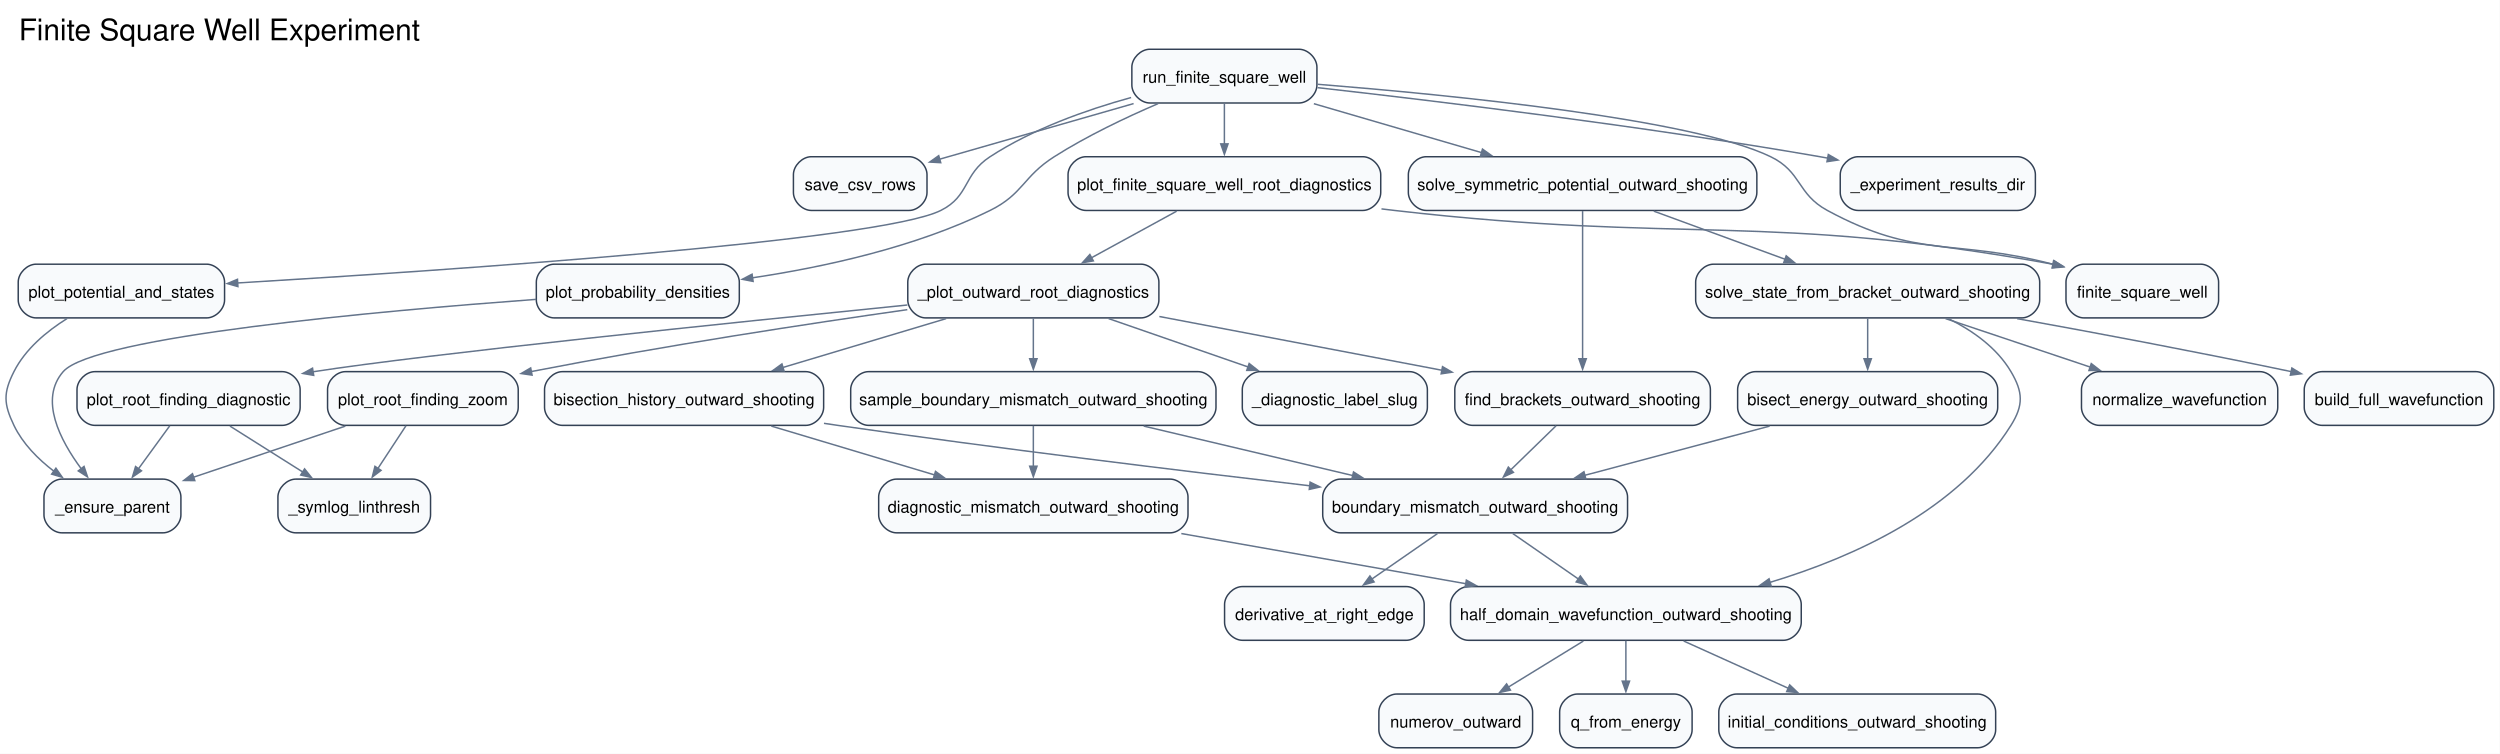
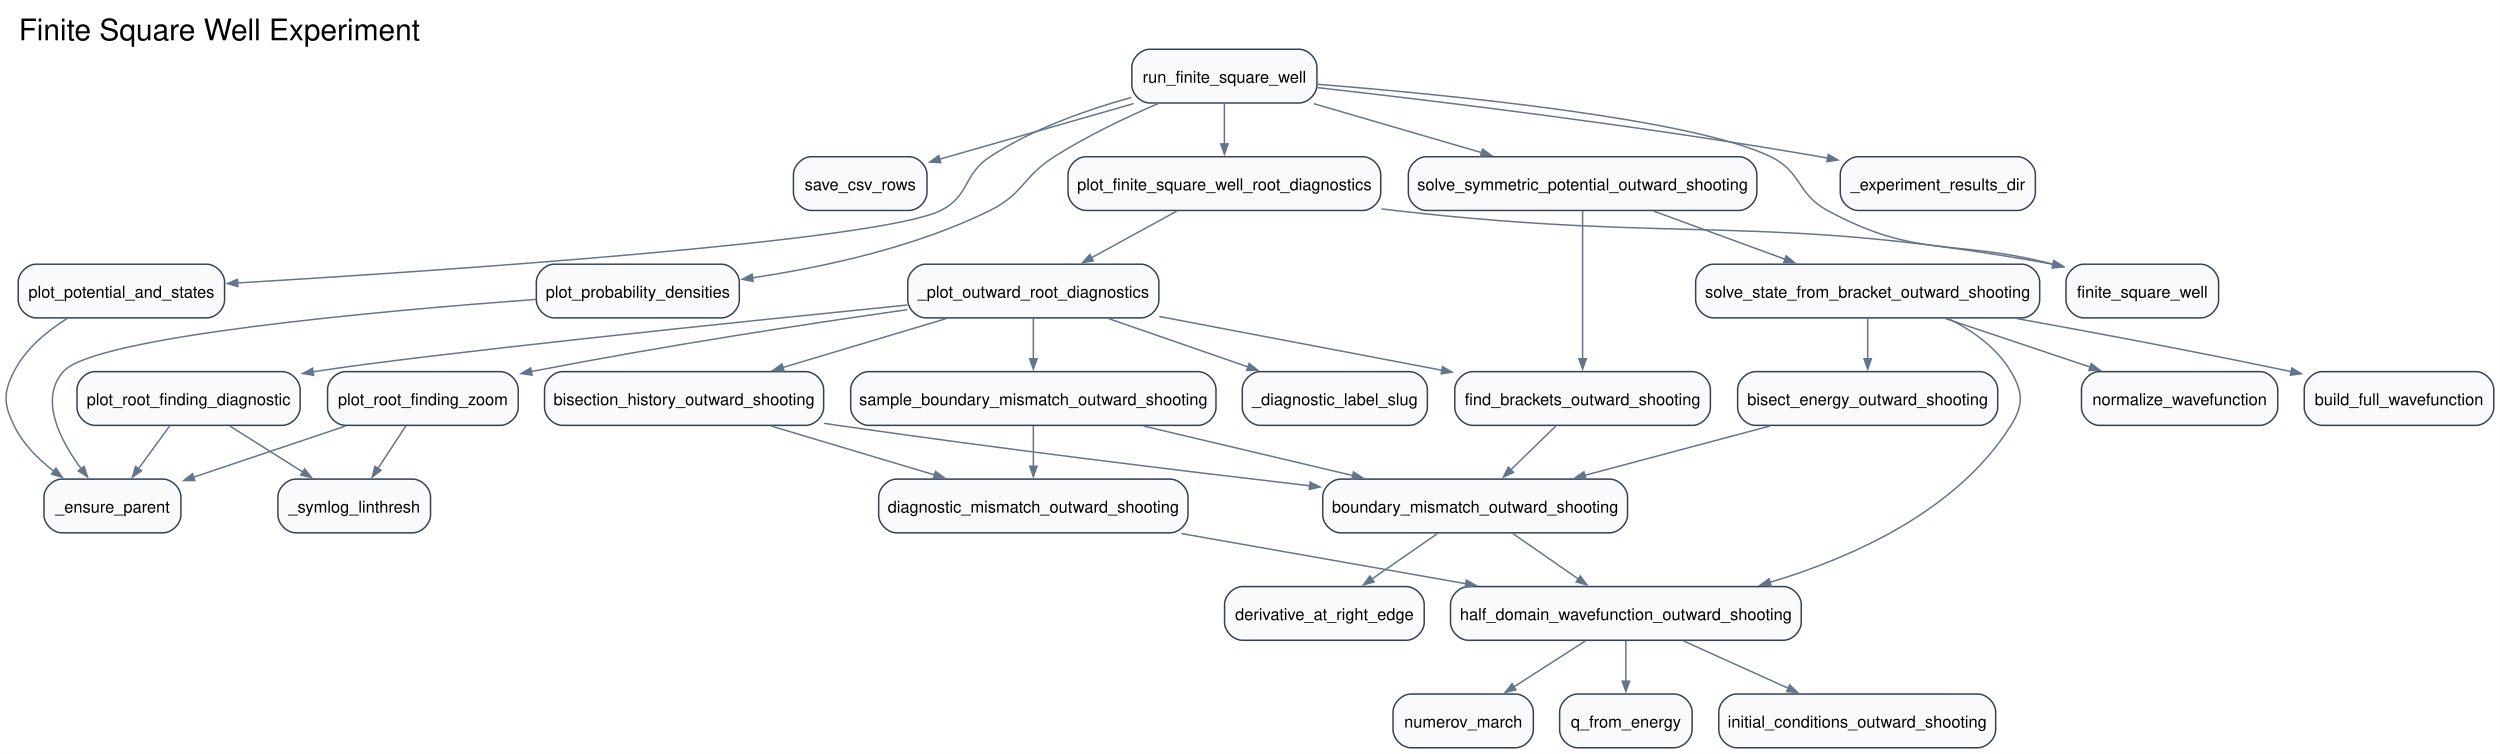
<svg xmlns="http://www.w3.org/2000/svg" width="1675pt" height="505pt" viewBox="0.00 0.00 1675.00 505.00">
  <g id="graph0" class="graph" transform="scale(1 1) rotate(0) translate(4 501)">
    <polygon fill="white" stroke="none" points="-4,4 -4,-501 1670.84,-501 1670.84,4 -4,4" />
    <text xml:space="preserve" text-anchor="middle" x="143" y="-474" font-family="Helvetica,sans-Serif" font-size="20.00">Finite Square Well Experiment</text>
    <g id="node1" class="node">
      <path fill="#f8fafc" stroke="#334155" d="M605.09,-396C605.09,-396 539.59,-396 539.59,-396 533.59,-396 527.59,-390 527.59,-384 527.59,-384 527.59,-372 527.59,-372 527.59,-366 533.59,-360 539.59,-360 539.59,-360 605.09,-360 605.09,-360 611.09,-360 617.09,-366 617.09,-372 617.09,-372 617.09,-384 617.09,-384 617.09,-390 611.09,-396 605.09,-396" />
      <text xml:space="preserve" text-anchor="middle" x="572.34" y="-373.55" font-family="Helvetica,sans-Serif" font-size="11.00">save_csv_rows</text>
    </g>
    <g id="node2" class="node">
      <path fill="#f8fafc" stroke="#334155" d="M940.34,-252C940.34,-252 840.34,-252 840.34,-252 834.34,-252 828.34,-246 828.34,-240 828.34,-240 828.34,-228 828.34,-228 828.34,-222 834.34,-216 840.34,-216 840.34,-216 940.34,-216 940.34,-216 946.34,-216 952.34,-222 952.34,-228 952.34,-228 952.34,-240 952.34,-240 952.34,-246 946.34,-252 940.34,-252" />
      <text xml:space="preserve" text-anchor="middle" x="890.34" y="-229.55" font-family="Helvetica,sans-Serif" font-size="11.00">_diagnostic_label_slug</text>
    </g>
    <g id="node3" class="node">
      <path fill="#f8fafc" stroke="#334155" d="M760.46,-324C760.46,-324 616.21,-324 616.21,-324 610.21,-324 604.21,-318 604.21,-312 604.21,-312 604.21,-300 604.21,-300 604.21,-294 610.21,-288 616.21,-288 616.21,-288 760.46,-288 760.46,-288 766.46,-288 772.46,-294 772.46,-300 772.46,-300 772.46,-312 772.46,-312 772.46,-318 766.46,-324 760.46,-324" />
      <text xml:space="preserve" text-anchor="middle" x="688.34" y="-301.55" font-family="Helvetica,sans-Serif" font-size="11.00">_plot_outward_root_diagnostics</text>
    </g>
    <g id="edge1" class="edge">
      <path fill="none" stroke="#64748b" d="M738.79,-287.52C767.22,-277.67 802.84,-265.32 832.41,-255.07" />
      <polygon fill="#64748b" stroke="#64748b" points="832.94,-257.48 838.75,-252.88 831.33,-252.85 832.94,-257.48" />
    </g>
    <g id="node15" class="node">
      <path fill="#f8fafc" stroke="#334155" d="M185.09,-252C185.09,-252 59.59,-252 59.59,-252 53.59,-252 47.59,-246 47.59,-240 47.59,-240 47.59,-228 47.59,-228 47.59,-222 53.59,-216 59.59,-216 59.59,-216 185.09,-216 185.09,-216 191.09,-216 197.09,-222 197.09,-228 197.09,-228 197.09,-240 197.09,-240 197.09,-246 191.09,-252 185.09,-252" />
      <text xml:space="preserve" text-anchor="middle" x="122.34" y="-229.55" font-family="Helvetica,sans-Serif" font-size="11.00">plot_root_finding_diagnostic</text>
    </g>
    <g id="edge2" class="edge">
      <path fill="none" stroke="#64748b" d="M603.96,-296.65C486.78,-284.89 280.79,-263.6 206.34,-252 206.06,-251.96 205.79,-251.91 205.51,-251.87" />
      <polygon fill="#64748b" stroke="#64748b" points="206.18,-249.5 198.88,-250.78 205.39,-254.33 206.18,-249.5" />
    </g>
    <g id="node16" class="node">
      <path fill="#f8fafc" stroke="#334155" d="M331.21,-252C331.21,-252 227.46,-252 227.46,-252 221.46,-252 215.46,-246 215.46,-240 215.46,-240 215.46,-228 215.46,-228 215.46,-222 221.46,-216 227.46,-216 227.46,-216 331.21,-216 331.21,-216 337.21,-216 343.21,-222 343.21,-228 343.21,-228 343.21,-240 343.21,-240 343.21,-246 337.21,-252 331.21,-252" />
      <text xml:space="preserve" text-anchor="middle" x="279.34" y="-229.55" font-family="Helvetica,sans-Serif" font-size="11.00">plot_root_finding_zoom</text>
    </g>
    <g id="edge3" class="edge">
      <path fill="none" stroke="#64748b" d="M603.89,-293.53C537.54,-284.1 442.67,-269.68 351.87,-252.05" />
      <polygon fill="#64748b" stroke="#64748b" points="352.49,-249.67 345.15,-250.73 351.55,-254.48 352.49,-249.67" />
    </g>
    <g id="node19" class="node">
      <path fill="#f8fafc" stroke="#334155" d="M535.84,-252C535.84,-252 372.84,-252 372.84,-252 366.84,-252 360.84,-246 360.84,-240 360.84,-240 360.84,-228 360.84,-228 360.84,-222 366.84,-216 372.84,-216 372.84,-216 535.84,-216 535.84,-216 541.84,-216 547.84,-222 547.84,-228 547.84,-228 547.84,-240 547.84,-240 547.84,-246 541.84,-252 535.84,-252" />
      <text xml:space="preserve" text-anchor="middle" x="454.34" y="-229.55" font-family="Helvetica,sans-Serif" font-size="11.00">bisection_history_outward_shooting</text>
    </g>
    <g id="edge4" class="edge">
      <path fill="none" stroke="#64748b" d="M629.89,-287.52C596.68,-277.58 554.99,-265.11 520.57,-254.81" />
      <polygon fill="#64748b" stroke="#64748b" points="521.3,-252.47 513.89,-252.82 519.9,-257.17 521.3,-252.47" />
    </g>
    <g id="node23" class="node">
      <path fill="#f8fafc" stroke="#334155" d="M1129.96,-252C1129.96,-252 982.71,-252 982.71,-252 976.71,-252 970.71,-246 970.71,-240 970.71,-240 970.71,-228 970.71,-228 970.71,-222 976.71,-216 982.71,-216 982.71,-216 1129.96,-216 1129.96,-216 1135.96,-216 1141.96,-222 1141.96,-228 1141.96,-228 1141.96,-240 1141.96,-240 1141.96,-246 1135.96,-252 1129.96,-252" />
      <text xml:space="preserve" text-anchor="middle" x="1056.34" y="-229.55" font-family="Helvetica,sans-Serif" font-size="11.00">find_brackets_outward_shooting</text>
    </g>
    <g id="edge5" class="edge">
      <path fill="none" stroke="#64748b" d="M772.77,-288.94C829.31,-278.18 903.81,-264.01 962.25,-252.9" />
      <polygon fill="#64748b" stroke="#64748b" points="962.49,-255.35 968.9,-251.63 961.57,-250.53 962.49,-255.35" />
    </g>
    <g id="node26" class="node">
      <path fill="#f8fafc" stroke="#334155" d="M798.71,-252C798.71,-252 577.96,-252 577.96,-252 571.96,-252 565.96,-246 565.96,-240 565.96,-240 565.96,-228 565.96,-228 565.96,-222 571.96,-216 577.96,-216 577.96,-216 798.71,-216 798.71,-216 804.71,-216 810.71,-222 810.71,-228 810.71,-228 810.71,-240 810.71,-240 810.71,-246 804.71,-252 798.71,-252" />
      <text xml:space="preserve" text-anchor="middle" x="688.34" y="-229.55" font-family="Helvetica,sans-Serif" font-size="11.00">sample_boundary_mismatch_outward_shooting</text>
    </g>
    <g id="edge6" class="edge">
      <path fill="none" stroke="#64748b" d="M688.34,-287.7C688.34,-279.47 688.34,-269.48 688.34,-260.42" />
      <polygon fill="#64748b" stroke="#64748b" points="690.79,-260.62 688.34,-253.62 685.89,-260.62 690.79,-260.62" />
    </g>
    <g id="node4" class="node">
      <path fill="#f8fafc" stroke="#334155" d="M909.09,-396C909.09,-396 723.59,-396 723.59,-396 717.59,-396 711.59,-390 711.59,-384 711.59,-384 711.59,-372 711.59,-372 711.59,-366 717.59,-360 723.59,-360 723.59,-360 909.09,-360 909.09,-360 915.09,-360 921.09,-366 921.09,-372 921.09,-372 921.09,-384 921.09,-384 921.09,-390 915.09,-396 909.09,-396" />
      <text xml:space="preserve" text-anchor="middle" x="816.34" y="-373.55" font-family="Helvetica,sans-Serif" font-size="11.00">plot_finite_square_well_root_diagnostics</text>
    </g>
    <g id="edge7" class="edge">
      <path fill="none" stroke="#64748b" d="M784.37,-359.52C766.98,-350.01 745.34,-338.17 727.01,-328.15" />
      <polygon fill="#64748b" stroke="#64748b" points="728.55,-326.2 721.23,-324.99 726.2,-330.5 728.55,-326.2" />
    </g>
    <g id="node17" class="node">
      <path fill="#f8fafc" stroke="#334155" d="M1470.46,-324C1470.46,-324 1392.21,-324 1392.21,-324 1386.21,-324 1380.21,-318 1380.21,-312 1380.21,-312 1380.21,-300 1380.21,-300 1380.21,-294 1386.21,-288 1392.21,-288 1392.21,-288 1470.46,-288 1470.46,-288 1476.46,-288 1482.46,-294 1482.46,-300 1482.46,-300 1482.46,-312 1482.46,-312 1482.46,-318 1476.46,-324 1470.46,-324" />
      <text xml:space="preserve" text-anchor="middle" x="1431.34" y="-301.55" font-family="Helvetica,sans-Serif" font-size="11.00">finite_square_well</text>
    </g>
    <g id="edge8" class="edge">
      <path fill="none" stroke="#64748b" d="M921.59,-361.04C924.54,-360.68 927.46,-360.33 930.34,-360 1125.7,-337.49 1177.82,-358.97 1371.34,-324 1371.43,-323.98 1371.51,-323.97 1371.6,-323.95" />
      <polygon fill="#64748b" stroke="#64748b" points="1371.92,-326.39 1378.29,-322.6 1370.95,-321.59 1371.92,-326.39" />
    </g>
    <g id="node5" class="node">
      <path fill="#f8fafc" stroke="#334155" d="M1347.71,-396C1347.71,-396 1240.96,-396 1240.96,-396 1234.96,-396 1228.96,-390 1228.96,-384 1228.96,-384 1228.96,-372 1228.96,-372 1228.96,-366 1234.96,-360 1240.96,-360 1240.96,-360 1347.71,-360 1347.71,-360 1353.71,-360 1359.71,-366 1359.71,-372 1359.71,-372 1359.71,-384 1359.71,-384 1359.71,-390 1353.71,-396 1347.71,-396" />
      <text xml:space="preserve" text-anchor="middle" x="1294.34" y="-373.55" font-family="Helvetica,sans-Serif" font-size="11.00">_experiment_results_dir</text>
    </g>
    <g id="node6" class="node">
      <path fill="#f8fafc" stroke="#334155" d="M866.34,-468C866.34,-468 766.34,-468 766.34,-468 760.34,-468 754.34,-462 754.34,-456 754.34,-456 754.34,-444 754.34,-444 754.34,-438 760.34,-432 766.34,-432 766.34,-432 866.34,-432 866.34,-432 872.34,-432 878.34,-438 878.34,-444 878.34,-444 878.34,-456 878.34,-456 878.34,-462 872.34,-468 866.34,-468" />
      <text xml:space="preserve" text-anchor="middle" x="816.34" y="-445.55" font-family="Helvetica,sans-Serif" font-size="11.00">run_finite_square_well</text>
    </g>
    <g id="edge9" class="edge">
      <path fill="none" stroke="#64748b" d="M755.51,-431.6C719.41,-421.27 672.76,-407.9 631.34,-396 629.37,-395.43 627.36,-394.86 625.33,-394.27" />
      <polygon fill="#64748b" stroke="#64748b" points="626.29,-392 618.89,-392.42 624.94,-396.71 626.29,-392" />
    </g>
    <g id="edge10" class="edge">
      <path fill="none" stroke="#64748b" d="M816.34,-431.7C816.34,-423.47 816.34,-413.48 816.34,-404.42" />
      <polygon fill="#64748b" stroke="#64748b" points="818.79,-404.62 816.34,-397.62 813.89,-404.62 818.79,-404.62" />
    </g>
    <g id="edge11" class="edge">
      <path fill="none" stroke="#64748b" d="M878.77,-442.27C957.51,-433.43 1096.92,-416.57 1215.34,-396 1217.14,-395.69 1218.95,-395.36 1220.79,-395.03" />
      <polygon fill="#64748b" stroke="#64748b" points="1220.98,-397.49 1227.41,-393.78 1220.07,-392.67 1220.98,-397.49" />
    </g>
    <g id="node13" class="node">
      <path fill="#f8fafc" stroke="#334155" d="M134.46,-324C134.46,-324 20.21,-324 20.21,-324 14.21,-324 8.21,-318 8.21,-312 8.21,-312 8.21,-300 8.21,-300 8.21,-294 14.21,-288 20.21,-288 20.21,-288 134.46,-288 134.46,-288 140.46,-288 146.46,-294 146.46,-300 146.46,-300 146.46,-312 146.46,-312 146.46,-318 140.46,-324 134.46,-324" />
      <text xml:space="preserve" text-anchor="middle" x="77.34" y="-301.55" font-family="Helvetica,sans-Serif" font-size="11.00">plot_potential_and_states</text>
    </g>
    <g id="edge12" class="edge">
      <path fill="none" stroke="#64748b" d="M753.84,-435.66C723.67,-427.34 687.91,-414.6 659.34,-396 641.15,-384.16 645.76,-369.69 626.34,-360 585.17,-339.47 296.44,-319.9 155.03,-311.41" />
      <polygon fill="#64748b" stroke="#64748b" points="155.4,-308.98 148.27,-311.01 155.11,-313.87 155.4,-308.98" />
    </g>
    <g id="node14" class="node">
      <path fill="#f8fafc" stroke="#334155" d="M479.34,-324C479.34,-324 367.34,-324 367.34,-324 361.34,-324 355.34,-318 355.34,-312 355.34,-312 355.34,-300 355.34,-300 355.34,-294 361.34,-288 367.34,-288 367.34,-288 479.34,-288 479.34,-288 485.34,-288 491.34,-294 491.34,-300 491.34,-300 491.34,-312 491.34,-312 491.34,-318 485.34,-324 479.34,-324" />
      <text xml:space="preserve" text-anchor="middle" x="423.34" y="-301.55" font-family="Helvetica,sans-Serif" font-size="11.00">plot_probability_densities</text>
    </g>
    <g id="edge13" class="edge">
      <path fill="none" stroke="#64748b" d="M771.9,-431.56C750.21,-422.26 724.17,-409.87 702.34,-396 681.3,-382.63 681.68,-371.04 659.34,-360 609.34,-335.29 547.7,-321.96 499.95,-314.84" />
      <polygon fill="#64748b" stroke="#64748b" points="500.58,-312.46 493.31,-313.88 499.89,-317.31 500.58,-312.46" />
    </g>
    <g id="edge14" class="edge">
      <path fill="none" stroke="#64748b" d="M878.71,-444.54C968.74,-437.34 1130.05,-421.33 1182.34,-396 1203.28,-385.86 1199.88,-371.08 1220.34,-360 1281.01,-327.15 1304.58,-341.41 1371.34,-324 1371.52,-323.95 1371.69,-323.91 1371.87,-323.86" />
      <polygon fill="#64748b" stroke="#64748b" points="1372.39,-326.26 1378.53,-322.09 1371.13,-321.52 1372.39,-326.26" />
    </g>
    <g id="node28" class="node">
      <path fill="#f8fafc" stroke="#334155" d="M1161.09,-396C1161.09,-396 951.59,-396 951.59,-396 945.59,-396 939.59,-390 939.59,-384 939.59,-384 939.59,-372 939.59,-372 939.59,-366 945.59,-360 951.59,-360 951.59,-360 1161.09,-360 1161.09,-360 1167.09,-360 1173.09,-366 1173.09,-372 1173.09,-372 1173.09,-384 1173.09,-384 1173.09,-390 1167.09,-396 1161.09,-396" />
      <text xml:space="preserve" text-anchor="middle" x="1056.34" y="-373.55" font-family="Helvetica,sans-Serif" font-size="11.00">solve_symmetric_potential_outward_shooting</text>
    </g>
    <g id="edge15" class="edge">
      <path fill="none" stroke="#64748b" d="M876.28,-431.52C910.49,-421.54 953.47,-409 988.85,-398.68" />
      <polygon fill="#64748b" stroke="#64748b" points="989.26,-401.12 995.29,-396.81 987.89,-396.41 989.26,-401.12" />
    </g>
    <g id="node7" class="node">
      <path fill="#f8fafc" stroke="#334155" d="M938.21,-108C938.21,-108 828.46,-108 828.46,-108 822.46,-108 816.46,-102 816.46,-96 816.46,-96 816.46,-84 816.46,-84 816.46,-78 822.46,-72 828.46,-72 828.46,-72 938.21,-72 938.21,-72 944.21,-72 950.21,-78 950.21,-84 950.21,-84 950.21,-96 950.21,-96 950.21,-102 944.21,-108 938.21,-108" />
      <text xml:space="preserve" text-anchor="middle" x="883.34" y="-85.55" font-family="Helvetica,sans-Serif" font-size="11.00">derivative_at_right_edge</text>
    </g>
    <g id="node8" class="node">
      <path fill="#f8fafc" stroke="#334155" d="M1510.09,-252C1510.09,-252 1402.59,-252 1402.59,-252 1396.59,-252 1390.59,-246 1390.59,-240 1390.59,-240 1390.59,-228 1390.59,-228 1390.59,-222 1396.59,-216 1402.59,-216 1402.59,-216 1510.09,-216 1510.09,-216 1516.09,-216 1522.09,-222 1522.09,-228 1522.09,-228 1522.09,-240 1522.09,-240 1522.09,-246 1516.09,-252 1510.09,-252" />
      <text xml:space="preserve" text-anchor="middle" x="1456.34" y="-229.55" font-family="Helvetica,sans-Serif" font-size="11.00">normalize_wavefunction</text>
    </g>
    <g id="node9" class="node">
-       <path fill="#f8fafc" stroke="#334155" d="M1010.84,-36C1010.84,-36 931.84,-36 931.84,-36 925.84,-36 919.84,-30 919.84,-24 919.84,-24 919.84,-12 919.84,-12 919.84,-6 925.84,0 931.84,0 931.84,0 1010.84,0 1010.84,0 1016.84,0 1022.84,-6 1022.84,-12 1022.84,-12 1022.84,-24 1022.84,-24 1022.84,-30 1016.84,-36 1010.84,-36" />
-       <text xml:space="preserve" text-anchor="middle" x="971.34" y="-13.55" font-family="Helvetica,sans-Serif" font-size="11.00">numerov_outward</text>
+       <path fill="#f8fafc" stroke="#334155" d="M1011.34,-36C1011.34,-36 941.34,-36 941.34,-36 935.34,-36 929.34,-30 929.34,-24 929.34,-24 929.34,-12 929.34,-12 929.34,-6 935.34,0 941.34,0 941.34,0 1011.34,0 1011.34,0 1017.34,0 1023.34,-6 1023.34,-12 1023.34,-12 1023.34,-24 1023.34,-24 1023.34,-30 1017.34,-36 1011.34,-36" />
+       <text xml:space="preserve" text-anchor="middle" x="976.34" y="-13.55" font-family="Helvetica,sans-Serif" font-size="11.00">numerov_march</text>
    </g>
    <g id="node10" class="node">
      <path fill="#f8fafc" stroke="#334155" d="M1117.71,-36C1117.71,-36 1052.96,-36 1052.96,-36 1046.96,-36 1040.96,-30 1040.96,-24 1040.96,-24 1040.96,-12 1040.96,-12 1040.96,-6 1046.96,0 1052.96,0 1052.96,0 1117.71,0 1117.71,0 1123.71,0 1129.71,-6 1129.71,-12 1129.71,-12 1129.71,-24 1129.71,-24 1129.71,-30 1123.71,-36 1117.71,-36" />
      <text xml:space="preserve" text-anchor="middle" x="1085.34" y="-13.55" font-family="Helvetica,sans-Serif" font-size="11.00">q_from_energy</text>
    </g>
    <g id="node11" class="node">
      <path fill="#f8fafc" stroke="#334155" d="M105.21,-180C105.21,-180 37.46,-180 37.46,-180 31.46,-180 25.46,-174 25.46,-168 25.46,-168 25.46,-156 25.46,-156 25.46,-150 31.46,-144 37.46,-144 37.46,-144 105.21,-144 105.21,-144 111.21,-144 117.21,-150 117.21,-156 117.21,-156 117.21,-168 117.21,-168 117.21,-174 111.21,-180 105.21,-180" />
      <text xml:space="preserve" text-anchor="middle" x="71.34" y="-157.55" font-family="Helvetica,sans-Serif" font-size="11.00">_ensure_parent</text>
    </g>
    <g id="node12" class="node">
      <path fill="#f8fafc" stroke="#334155" d="M272.46,-180C272.46,-180 194.21,-180 194.21,-180 188.21,-180 182.21,-174 182.21,-168 182.21,-168 182.21,-156 182.21,-156 182.21,-150 188.21,-144 194.21,-144 194.21,-144 272.46,-144 272.46,-144 278.46,-144 284.46,-150 284.46,-156 284.46,-156 284.46,-168 284.46,-168 284.46,-174 278.46,-180 272.46,-180" />
      <text xml:space="preserve" text-anchor="middle" x="233.34" y="-157.55" font-family="Helvetica,sans-Serif" font-size="11.00">_symlog_linthresh</text>
    </g>
    <g id="edge16" class="edge">
      <path fill="none" stroke="#64748b" d="M40.93,-287.58C27.16,-278.95 12.97,-267.1 5.34,-252 -1.88,-237.72 -1.58,-230.43 5.34,-216 11.23,-203.71 21.52,-193.37 32.24,-185.18" />
      <polygon fill="#64748b" stroke="#64748b" points="33.46,-187.32 37.71,-181.24 30.6,-183.34 33.46,-187.32" />
    </g>
    <g id="edge17" class="edge">
      <path fill="none" stroke="#64748b" d="M355.23,-300.43C250.25,-292.68 58.82,-275.49 38.34,-252 22.16,-233.44 36.1,-206.24 50.52,-186.8" />
      <polygon fill="#64748b" stroke="#64748b" points="52.3,-188.5 54.66,-181.46 48.43,-185.49 52.3,-188.5" />
    </g>
    <g id="edge18" class="edge">
      <path fill="none" stroke="#64748b" d="M109.73,-215.7C103.37,-206.97 95.56,-196.24 88.64,-186.75" />
      <polygon fill="#64748b" stroke="#64748b" points="90.79,-185.54 84.69,-181.33 86.83,-188.43 90.79,-185.54" />
    </g>
    <g id="edge19" class="edge">
      <path fill="none" stroke="#64748b" d="M150.06,-215.52C164.88,-206.18 183.24,-194.59 198.96,-184.68" />
      <polygon fill="#64748b" stroke="#64748b" points="200.07,-186.87 204.69,-181.07 197.46,-182.73 200.07,-186.87" />
    </g>
    <g id="edge20" class="edge">
      <path fill="none" stroke="#64748b" d="M227.39,-215.52C196.33,-205.06 156.92,-191.8 125.48,-181.22" />
      <polygon fill="#64748b" stroke="#64748b" points="126.52,-178.99 119.11,-179.08 124.96,-183.63 126.52,-178.99" />
    </g>
    <g id="edge21" class="edge">
      <path fill="none" stroke="#64748b" d="M267.97,-215.7C262.29,-207.05 255.32,-196.45 249.13,-187.03" />
      <polygon fill="#64748b" stroke="#64748b" points="251.3,-185.87 245.41,-181.37 247.21,-188.56 251.3,-185.87" />
    </g>
    <g id="node18" class="node">
      <path fill="#f8fafc" stroke="#334155" d="M1322.46,-252C1322.46,-252 1172.21,-252 1172.21,-252 1166.21,-252 1160.21,-246 1160.21,-240 1160.21,-240 1160.21,-228 1160.21,-228 1160.21,-222 1166.21,-216 1172.21,-216 1172.21,-216 1322.46,-216 1322.46,-216 1328.46,-216 1334.46,-222 1334.46,-228 1334.46,-228 1334.46,-240 1334.46,-240 1334.46,-246 1328.46,-252 1322.46,-252" />
      <text xml:space="preserve" text-anchor="middle" x="1247.34" y="-229.55" font-family="Helvetica,sans-Serif" font-size="11.00">bisect_energy_outward_shooting</text>
    </g>
    <g id="node20" class="node">
      <path fill="#f8fafc" stroke="#334155" d="M1074.46,-180C1074.46,-180 894.21,-180 894.21,-180 888.21,-180 882.21,-174 882.21,-168 882.21,-168 882.21,-156 882.21,-156 882.21,-150 888.21,-144 894.21,-144 894.21,-144 1074.46,-144 1074.46,-144 1080.46,-144 1086.46,-150 1086.46,-156 1086.46,-156 1086.46,-168 1086.46,-168 1086.46,-174 1080.46,-180 1074.46,-180" />
      <text xml:space="preserve" text-anchor="middle" x="984.34" y="-157.55" font-family="Helvetica,sans-Serif" font-size="11.00">boundary_mismatch_outward_shooting</text>
    </g>
    <g id="edge22" class="edge">
      <path fill="none" stroke="#64748b" d="M1181.65,-215.52C1144.01,-205.5 1096.68,-192.9 1057.8,-182.55" />
      <polygon fill="#64748b" stroke="#64748b" points="1058.5,-180.2 1051.11,-180.77 1057.24,-184.94 1058.5,-180.2" />
    </g>
    <g id="edge23" class="edge">
      <path fill="none" stroke="#64748b" d="M548.06,-217.37C551.19,-216.9 554.29,-216.44 557.34,-216 664.59,-200.5 787.41,-185.55 873.71,-175.5" />
      <polygon fill="#64748b" stroke="#64748b" points="873.77,-177.96 880.44,-174.72 873.21,-173.09 873.77,-177.96" />
    </g>
    <g id="node22" class="node">
      <path fill="#f8fafc" stroke="#334155" d="M779.96,-180C779.96,-180 596.71,-180 596.71,-180 590.71,-180 584.71,-174 584.71,-168 584.71,-168 584.71,-156 584.71,-156 584.71,-150 590.71,-144 596.71,-144 596.71,-144 779.96,-144 779.96,-144 785.96,-144 791.96,-150 791.96,-156 791.96,-156 791.96,-168 791.96,-168 791.96,-174 785.96,-180 779.96,-180" />
      <text xml:space="preserve" text-anchor="middle" x="688.34" y="-157.55" font-family="Helvetica,sans-Serif" font-size="11.00">diagnostic_mismatch_outward_shooting</text>
    </g>
    <g id="edge24" class="edge">
      <path fill="none" stroke="#64748b" d="M512.78,-215.52C545.99,-205.58 587.69,-193.11 622.1,-182.81" />
      <polygon fill="#64748b" stroke="#64748b" points="622.78,-185.17 628.78,-180.82 621.38,-180.47 622.78,-185.17" />
    </g>
    <g id="edge25" class="edge">
      <path fill="none" stroke="#64748b" d="M959.11,-143.52C945.76,-134.26 929.22,-122.8 915.01,-112.95" />
      <polygon fill="#64748b" stroke="#64748b" points="916.64,-111.1 909.49,-109.12 913.85,-115.12 916.64,-111.1" />
    </g>
    <g id="node24" class="node">
      <path fill="#f8fafc" stroke="#334155" d="M1190.84,-108C1190.84,-108 979.84,-108 979.84,-108 973.84,-108 967.84,-102 967.84,-96 967.84,-96 967.84,-84 967.84,-84 967.84,-78 973.84,-72 979.84,-72 979.84,-72 1190.84,-72 1190.84,-72 1196.84,-72 1202.84,-78 1202.84,-84 1202.84,-84 1202.84,-96 1202.84,-96 1202.84,-102 1196.84,-108 1190.84,-108" />
      <text xml:space="preserve" text-anchor="middle" x="1085.34" y="-85.55" font-family="Helvetica,sans-Serif" font-size="11.00">half_domain_wavefunction_outward_shooting</text>
    </g>
    <g id="edge26" class="edge">
      <path fill="none" stroke="#64748b" d="M1009.57,-143.52C1022.92,-134.26 1039.46,-122.8 1053.67,-112.95" />
      <polygon fill="#64748b" stroke="#64748b" points="1054.83,-115.12 1059.19,-109.12 1052.04,-111.1 1054.83,-115.12" />
    </g>
    <g id="node21" class="node">
      <path fill="#f8fafc" stroke="#334155" d="M1654.84,-252C1654.84,-252 1551.84,-252 1551.84,-252 1545.84,-252 1539.84,-246 1539.84,-240 1539.84,-240 1539.84,-228 1539.84,-228 1539.84,-222 1545.84,-216 1551.84,-216 1551.84,-216 1654.84,-216 1654.84,-216 1660.84,-216 1666.84,-222 1666.84,-228 1666.84,-228 1666.84,-240 1666.84,-240 1666.84,-246 1660.84,-252 1654.84,-252" />
      <text xml:space="preserve" text-anchor="middle" x="1603.34" y="-229.55" font-family="Helvetica,sans-Serif" font-size="11.00">build_full_wavefunction</text>
    </g>
    <g id="edge27" class="edge">
      <path fill="none" stroke="#64748b" d="M787.49,-143.52C845.51,-133.29 918.79,-120.37 978.14,-109.9" />
      <polygon fill="#64748b" stroke="#64748b" points="978.46,-112.33 984.93,-108.71 977.61,-107.51 978.46,-112.33" />
    </g>
    <g id="edge28" class="edge">
      <path fill="none" stroke="#64748b" d="M1038.54,-215.7C1029.37,-206.78 1018.06,-195.78 1008.14,-186.14" />
      <polygon fill="#64748b" stroke="#64748b" points="1009.99,-184.52 1003.27,-181.4 1006.58,-188.04 1009.99,-184.52" />
    </g>
    <g id="edge29" class="edge">
-       <path fill="none" stroke="#64748b" d="M1056.87,-71.52C1041.65,-62.18 1022.79,-50.59 1006.65,-40.68" />
-       <polygon fill="#64748b" stroke="#64748b" points="1007.99,-38.63 1000.74,-37.05 1005.42,-42.8 1007.99,-38.63" />
+       <path fill="none" stroke="#64748b" d="M1058.11,-71.52C1043.57,-62.18 1025.53,-50.59 1010.1,-40.68" />
+       <polygon fill="#64748b" stroke="#64748b" points="1011.7,-38.8 1004.49,-37.08 1009.06,-42.92 1011.7,-38.8" />
    </g>
    <g id="edge30" class="edge">
      <path fill="none" stroke="#64748b" d="M1085.34,-71.7C1085.34,-63.47 1085.34,-53.48 1085.34,-44.42" />
      <polygon fill="#64748b" stroke="#64748b" points="1087.79,-44.62 1085.34,-37.62 1082.89,-44.62 1087.79,-44.62" />
    </g>
    <g id="node25" class="node">
      <path fill="#f8fafc" stroke="#334155" d="M1321.09,-36C1321.09,-36 1159.59,-36 1159.59,-36 1153.59,-36 1147.59,-30 1147.59,-24 1147.59,-24 1147.59,-12 1147.59,-12 1147.59,-6 1153.59,0 1159.59,0 1159.59,0 1321.09,0 1321.09,0 1327.09,0 1333.09,-6 1333.09,-12 1333.09,-12 1333.09,-24 1333.09,-24 1333.09,-30 1327.09,-36 1321.09,-36" />
      <text xml:space="preserve" text-anchor="middle" x="1240.34" y="-13.55" font-family="Helvetica,sans-Serif" font-size="11.00">initial_conditions_outward_shooting</text>
    </g>
    <g id="edge31" class="edge">
      <path fill="none" stroke="#64748b" d="M1124.05,-71.52C1145.31,-61.92 1171.81,-49.95 1194.14,-39.86" />
      <polygon fill="#64748b" stroke="#64748b" points="1195.1,-42.12 1200.47,-37 1193.08,-37.65 1195.1,-42.12" />
    </g>
    <g id="edge32" class="edge">
      <path fill="none" stroke="#64748b" d="M762.27,-215.52C804.91,-205.43 858.6,-192.74 902.5,-182.35" />
      <polygon fill="#64748b" stroke="#64748b" points="902.86,-184.79 909.11,-180.79 901.73,-180.02 902.86,-184.79" />
    </g>
    <g id="edge33" class="edge">
      <path fill="none" stroke="#64748b" d="M688.34,-215.7C688.34,-207.47 688.34,-197.48 688.34,-188.42" />
      <polygon fill="#64748b" stroke="#64748b" points="690.79,-188.62 688.34,-181.62 685.89,-188.62 690.79,-188.62" />
    </g>
    <g id="node27" class="node">
      <path fill="#f8fafc" stroke="#334155" d="M1350.59,-324C1350.59,-324 1144.09,-324 1144.09,-324 1138.09,-324 1132.09,-318 1132.09,-312 1132.09,-312 1132.09,-300 1132.09,-300 1132.09,-294 1138.09,-288 1144.09,-288 1144.09,-288 1350.59,-288 1350.59,-288 1356.59,-288 1362.59,-294 1362.59,-300 1362.59,-300 1362.59,-312 1362.59,-312 1362.59,-318 1356.59,-324 1350.59,-324" />
      <text xml:space="preserve" text-anchor="middle" x="1247.34" y="-301.55" font-family="Helvetica,sans-Serif" font-size="11.00">solve_state_from_bracket_outward_shooting</text>
    </g>
    <g id="edge34" class="edge">
      <path fill="none" stroke="#64748b" d="M1299.54,-287.52C1328.95,-277.67 1365.81,-265.32 1396.4,-255.07" />
      <polygon fill="#64748b" stroke="#64748b" points="1397.15,-257.41 1403.01,-252.86 1395.59,-252.76 1397.15,-257.41" />
    </g>
    <g id="edge35" class="edge">
      <path fill="none" stroke="#64748b" d="M1247.34,-287.7C1247.34,-279.47 1247.34,-269.48 1247.34,-260.42" />
      <polygon fill="#64748b" stroke="#64748b" points="1249.79,-260.62 1247.34,-253.62 1244.89,-260.62 1249.79,-260.62" />
    </g>
    <g id="edge36" class="edge">
      <path fill="none" stroke="#64748b" d="M1347.46,-287.51C1399.83,-278.07 1465.15,-265.85 1531.31,-251.97" />
      <polygon fill="#64748b" stroke="#64748b" points="1531.56,-254.42 1537.9,-250.58 1530.55,-249.63 1531.56,-254.42" />
    </g>
    <g id="edge37" class="edge">
      <path fill="none" stroke="#64748b" d="M1301.32,-287.59C1317.73,-279.48 1333.9,-267.99 1343.34,-252 1351.47,-238.22 1351.84,-229.56 1343.34,-216 1308.06,-159.71 1239.44,-128.14 1181.83,-110.81" />
      <polygon fill="#64748b" stroke="#64748b" points="1182.64,-108.49 1175.23,-108.88 1181.26,-113.2 1182.64,-108.49" />
    </g>
    <g id="edge38" class="edge">
      <path fill="none" stroke="#64748b" d="M1056.34,-359.59C1056.34,-334.76 1056.34,-289.01 1056.34,-260.4" />
      <polygon fill="#64748b" stroke="#64748b" points="1058.79,-260.62 1056.34,-253.62 1053.89,-260.62 1058.79,-260.62" />
    </g>
    <g id="edge39" class="edge">
      <path fill="none" stroke="#64748b" d="M1104.04,-359.52C1130.81,-349.71 1164.32,-337.43 1192.21,-327.21" />
      <polygon fill="#64748b" stroke="#64748b" points="1192.76,-329.61 1198.49,-324.9 1191.08,-325.01 1192.76,-329.61" />
    </g>
  </g>
</svg>
